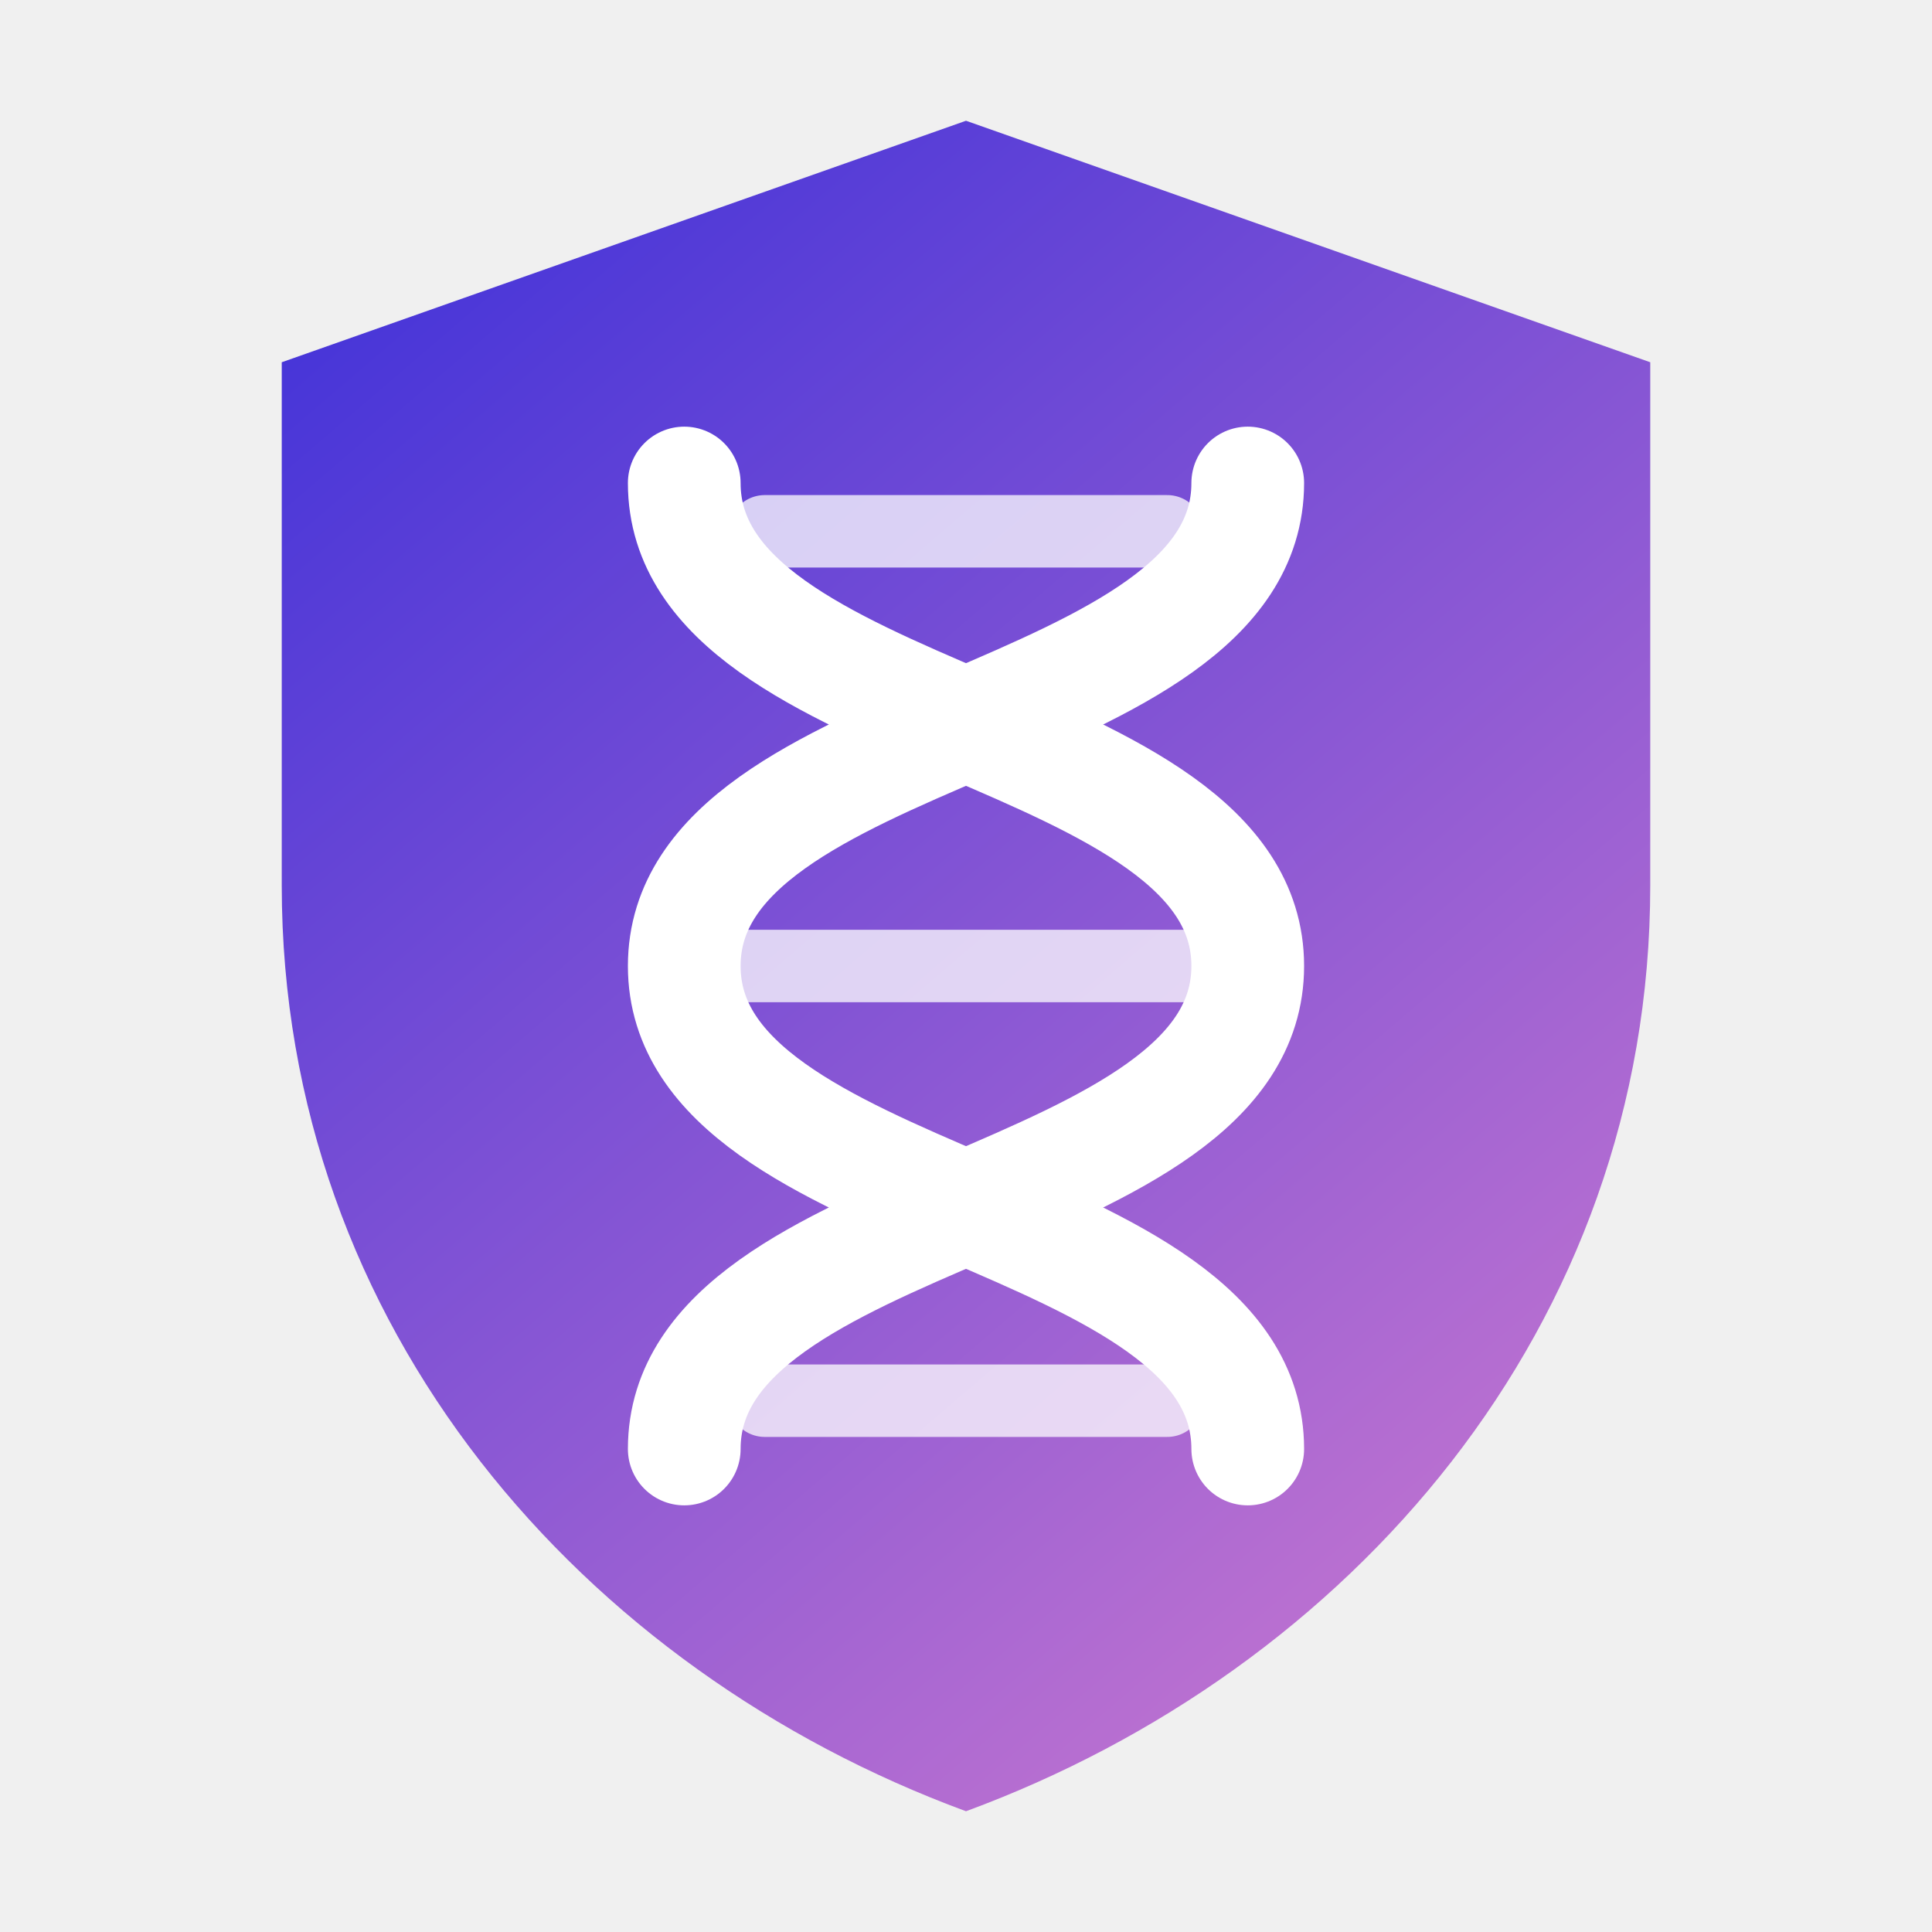
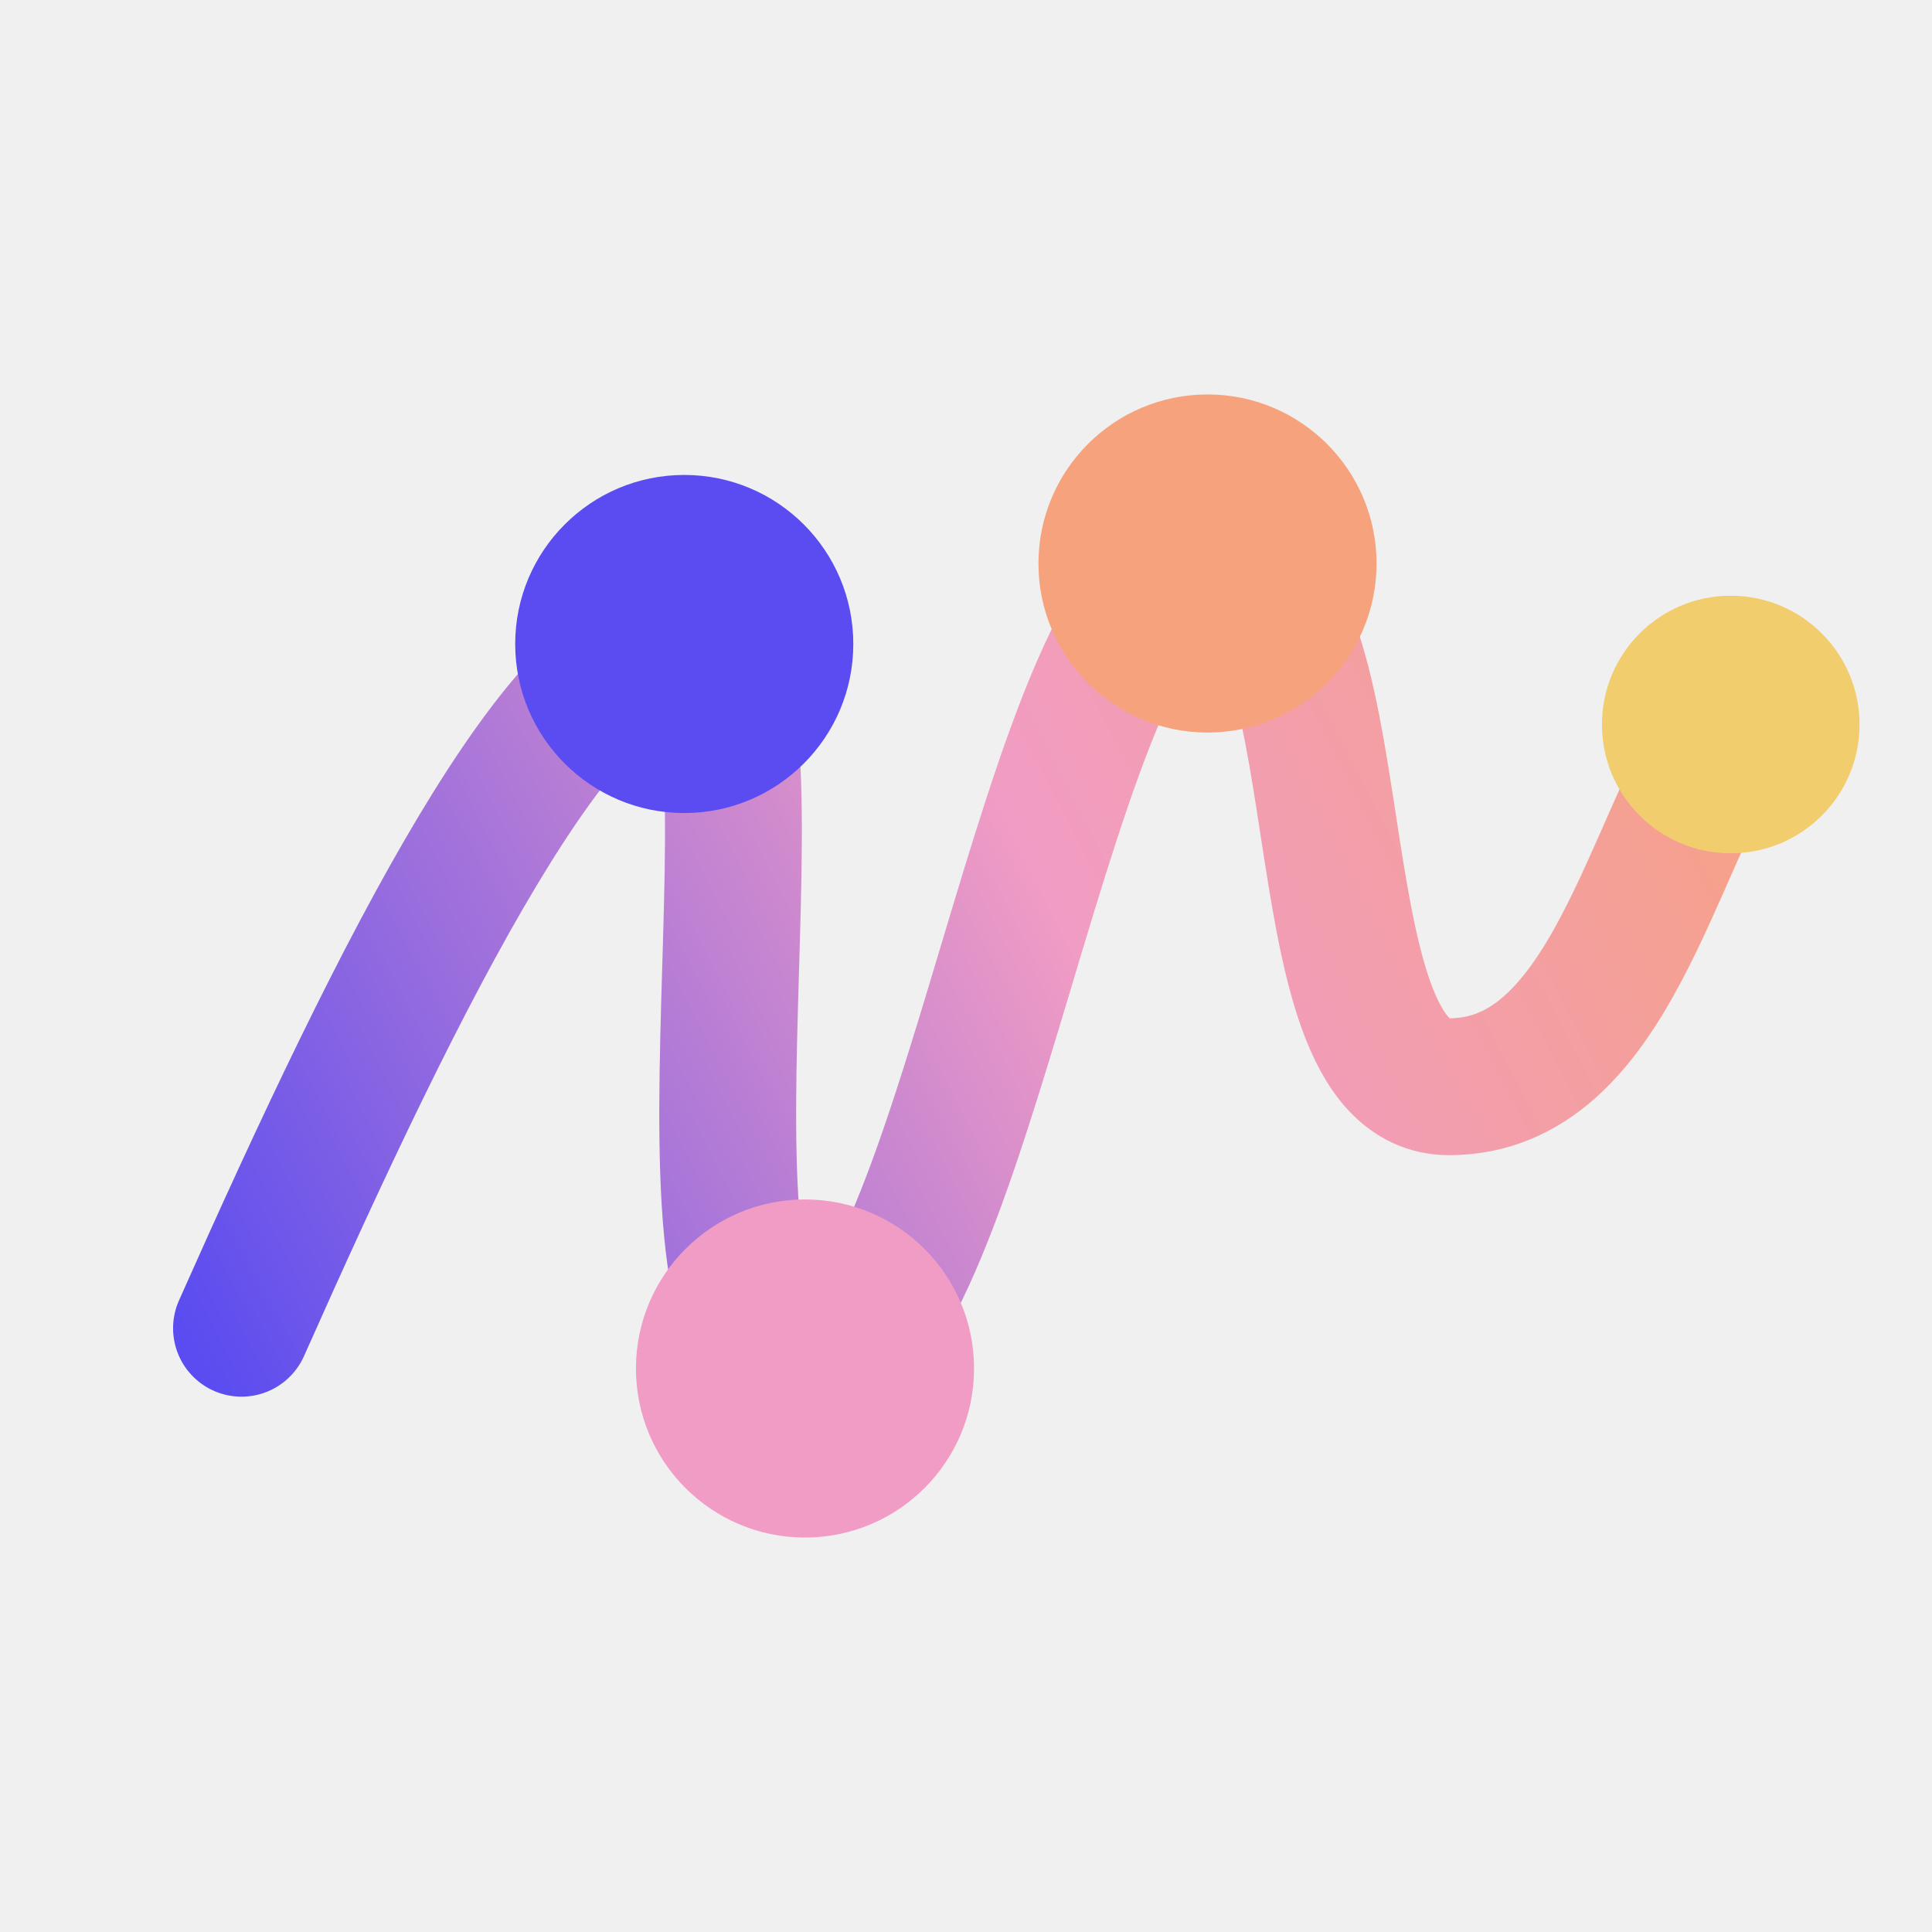
<svg xmlns="http://www.w3.org/2000/svg" viewBox="0 0 48 48">
  <defs>
-     <linearGradient id="g" x1="6" y1="4" x2="42" y2="46" gradientUnits="userSpaceOnUse">
-       <stop stop-color="#3b2fd9" />
-       <stop offset="1" stop-color="#d77fcf" />
+     <linearGradient id="g" x1="5" y1="34" x2="44" y2="14" gradientUnits="userSpaceOnUse">
+       <stop stop-color="#5a4cf0" />
+       <stop offset=".55" stop-color="#f19cc4" />
+       <stop offset="1" stop-color="#f6a27d" />
    </linearGradient>
  </defs>
-   <path d="M24 3 41 9v13c0 11-7.5 19.5-17 23C14.5 41.5 7 33 7 22V9z" fill="url(#g)" />
-   <g fill="none" stroke="#fff" stroke-linecap="round">
-     <path d="M17 12c0 6 14 6 14 12s-14 6-14 12M31 12c0 6-14 6-14 12s14 6 14 12" stroke-width="2.8" />
-     <path d="M19 13.2h10M18.5 24h11M19 34.8h10" stroke-width="1.8" opacity=".75" />
-   </g>
+   <path d="M6 33c4-9 8-17 11-17s-1 18 3 18 6-20 10-20 2 13 6 13 5-6 7-9" fill="none" stroke="url(#g)" stroke-width="3.4" stroke-linecap="round" stroke-linejoin="round" />
+   <circle cx="17" cy="16" r="4.2" fill="#5a4cf0" />
+   <circle cx="20" cy="34" r="4.2" fill="#f19cc4" />
+   <circle cx="30" cy="14" r="4.2" fill="#f6a27d" />
+   <circle cx="43" cy="18" r="3.2" fill="#f2cd6e" />
</svg>
